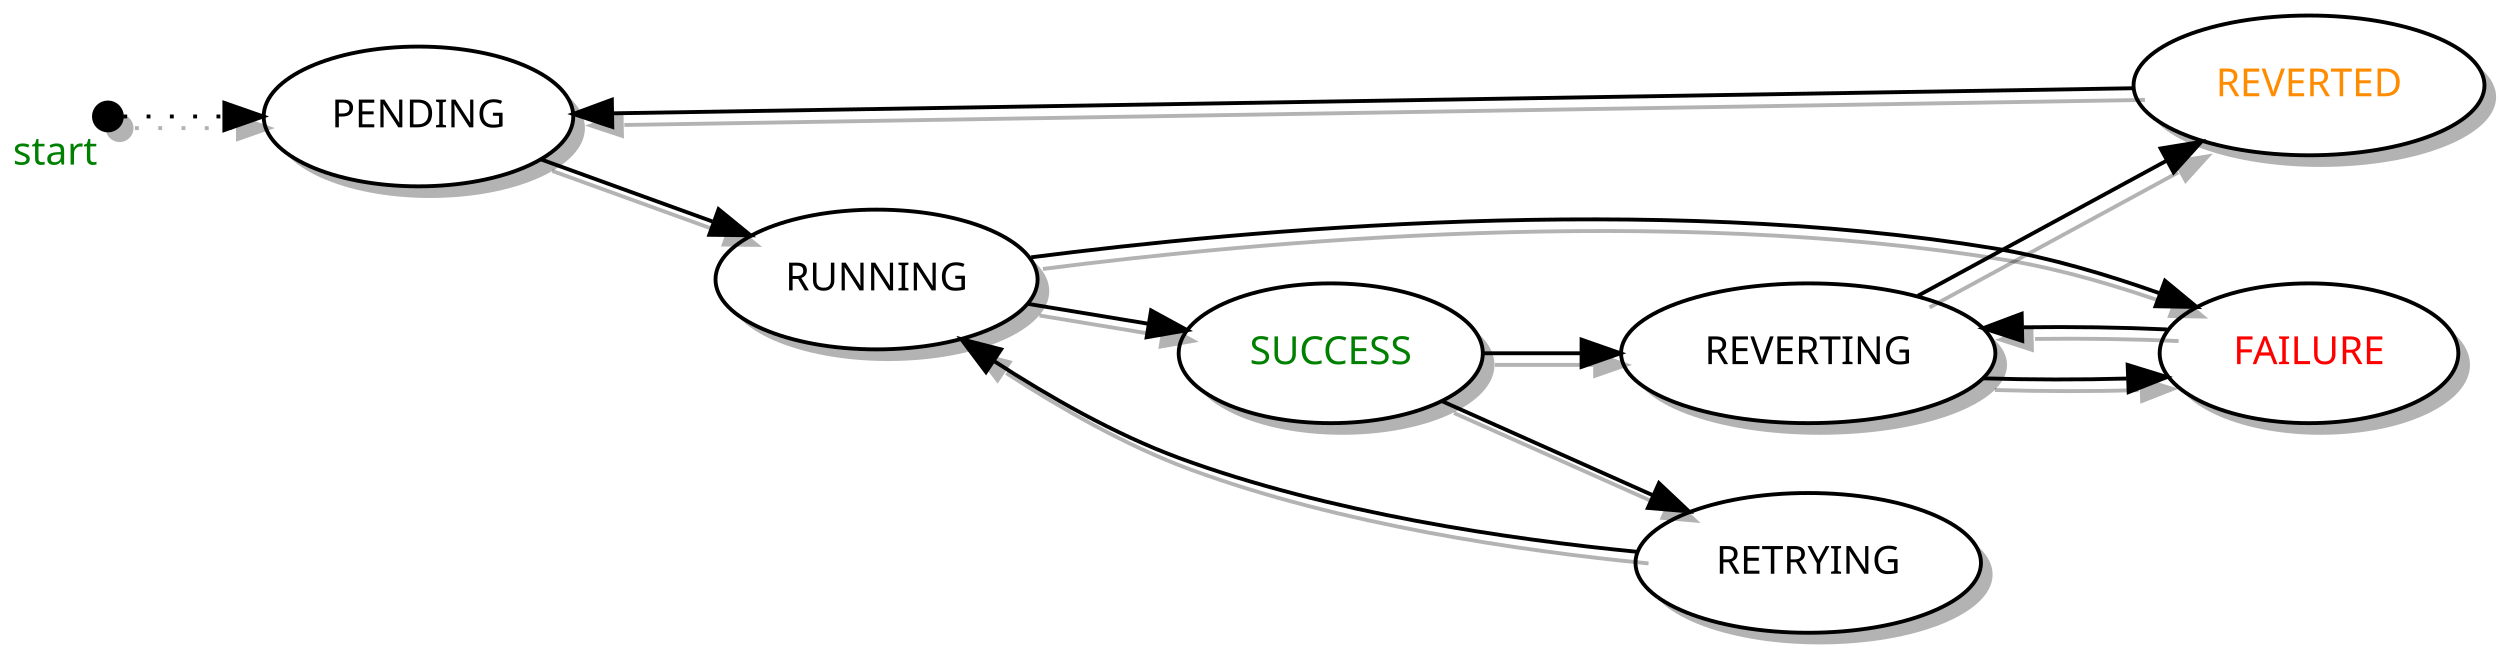
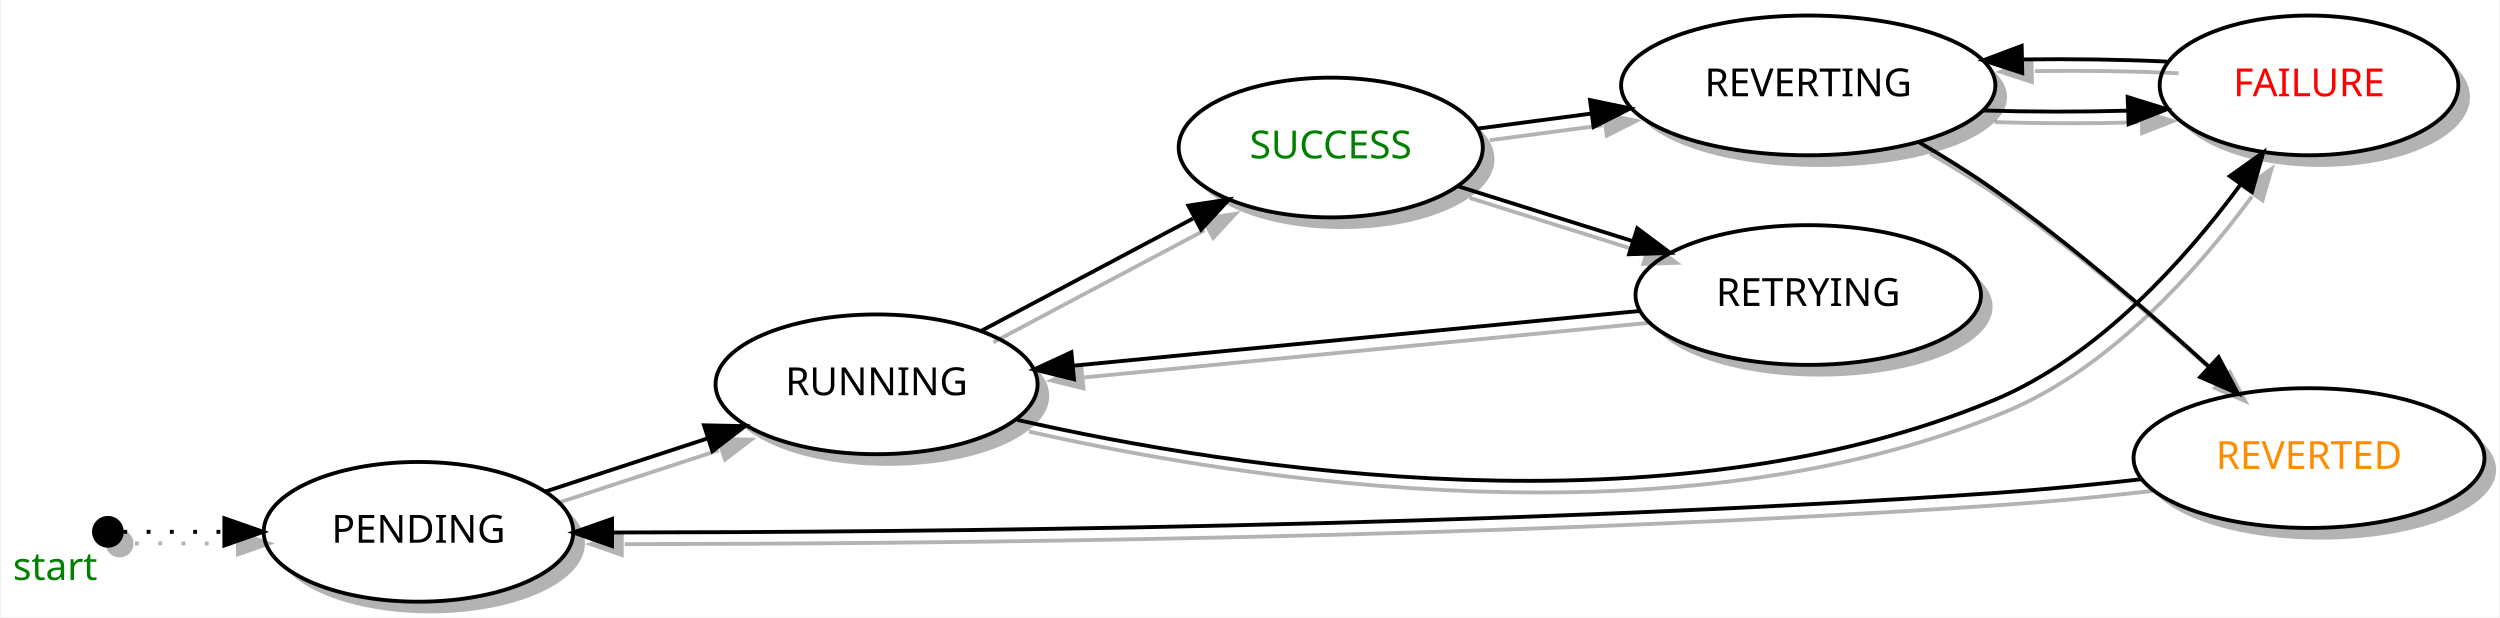
- <svg xmlns="http://www.w3.org/2000/svg" width="644pt" height="167pt" viewBox="0.00 0.00 643.60 167.00" preserveAspectRatio="xMidYMid meet" zoomAndPan="magnify" version="1.1" contentScriptType="application/ecmascript" contentStyleType="text/css">
+ <svg xmlns="http://www.w3.org/2000/svg" width="644pt" height="159pt" viewBox="0.00 0.00 643.60 159.00" preserveAspectRatio="xMidYMid meet" zoomAndPan="magnify" version="1.1" contentScriptType="application/ecmascript" contentStyleType="text/css">
  <defs>
    <linearGradient id="white" x1="0%" y1="0%" x2="0%" y2="0%">
      <stop offset="0%" style="stop-color:rgb(255,255,255);stop-opacity:1" />
    </linearGradient>
    <linearGradient id="black" x1="0%" y1="0%" x2="0%" y2="0%">
      <stop offset="0%" style="stop-color:rgb(0,0,0);stop-opacity:1" />
    </linearGradient>
    <linearGradient id="aquamarine" x1="0%" y1="0%" x2="100%" y2="100%">
      <stop offset="0%" style="stop-color:rgb(255,255,255);stop-opacity:1" />
      <stop offset="100%" style="stop-color:rgb(127,255,212);stop-opacity:1" />
    </linearGradient>
    <linearGradient id="azure" x1="0%" y1="0%" x2="100%" y2="100%">
      <stop offset="0%" style="stop-color:rgb(255,255,255);stop-opacity:1" />
      <stop offset="100%" style="stop-color:rgb(240,255,255);stop-opacity:1" />
    </linearGradient>
    <linearGradient id="blue" x1="0%" y1="0%" x2="100%" y2="100%">
      <stop offset="0%" style="stop-color:rgb(255,255,255);stop-opacity:1" />
      <stop offset="100%" style="stop-color:rgb(0,0,255);stop-opacity:1" />
    </linearGradient>
    <linearGradient id="blueviolet" x1="0%" y1="0%" x2="100%" y2="100%">
      <stop offset="0%" style="stop-color:rgb(255,255,255);stop-opacity:1" />
      <stop offset="100%" style="stop-color:rgb(138,43,226);stop-opacity:1" />
    </linearGradient>
    <linearGradient id="brown" x1="0%" y1="0%" x2="100%" y2="100%">
      <stop offset="0%" style="stop-color:rgb(255,255,255);stop-opacity:1" />
      <stop offset="100%" style="stop-color:rgb(165,42,42);stop-opacity:1" />
    </linearGradient>
    <linearGradient id="cadetblue" x1="0%" y1="0%" x2="100%" y2="100%">
      <stop offset="0%" style="stop-color:rgb(255,255,255);stop-opacity:1" />
      <stop offset="100%" style="stop-color:rgb(95,158,160);stop-opacity:1" />
    </linearGradient>
    <linearGradient id="chocolate" x1="0%" y1="0%" x2="100%" y2="100%">
      <stop offset="0%" style="stop-color:rgb(255,255,255);stop-opacity:1" />
      <stop offset="100%" style="stop-color:rgb(210,105,30);stop-opacity:1" />
    </linearGradient>
    <linearGradient id="cornflowerblue" x1="0%" y1="0%" x2="100%" y2="100%">
      <stop offset="0%" style="stop-color:rgb(255,255,255);stop-opacity:1" />
      <stop offset="100%" style="stop-color:rgb(100,149,237);stop-opacity:1" />
    </linearGradient>
    <linearGradient id="crimson" x1="0%" y1="0%" x2="100%" y2="100%">
      <stop offset="0%" style="stop-color:rgb(255,255,255);stop-opacity:1" />
      <stop offset="100%" style="stop-color:rgb(220,20,60);stop-opacity:1" />
    </linearGradient>
    <linearGradient id="cyan" x1="0%" y1="0%" x2="100%" y2="100%">
      <stop offset="0%" style="stop-color:rgb(255,255,255);stop-opacity:1" />
      <stop offset="100%" style="stop-color:rgb(0,255,255);stop-opacity:1" />
    </linearGradient>
    <linearGradient id="darkgreen" x1="0%" y1="0%" x2="100%" y2="100%">
      <stop offset="0%" style="stop-color:rgb(255,255,255);stop-opacity:1" />
      <stop offset="100%" style="stop-color:rgb(0,100,0);stop-opacity:1" />
    </linearGradient>
    <linearGradient id="darkorange" x1="0%" y1="0%" x2="100%" y2="100%">
      <stop offset="0%" style="stop-color:rgb(255,255,255);stop-opacity:1" />
      <stop offset="100%" style="stop-color:rgb(255,140,0);stop-opacity:1" />
    </linearGradient>
    <linearGradient id="gold" x1="0%" y1="0%" x2="100%" y2="100%">
      <stop offset="0%" style="stop-color:rgb(255,255,255);stop-opacity:1" />
      <stop offset="100%" style="stop-color:rgb(255,215,0);stop-opacity:1" />
    </linearGradient>
    <linearGradient id="gray" x1="0%" y1="0%" x2="100%" y2="100%">
      <stop offset="0%" style="stop-color:rgb(255,255,255);stop-opacity:1" />
      <stop offset="100%" style="stop-color:rgb(192,192,192);stop-opacity:1" />
    </linearGradient>
    <linearGradient id="greenyellow" x1="0%" y1="0%" x2="100%" y2="100%">
      <stop offset="0%" style="stop-color:rgb(255,255,255);stop-opacity:1" />
      <stop offset="100%" style="stop-color:rgb(173,255,47);stop-opacity:1" />
    </linearGradient>
    <linearGradient id="green" x1="0%" y1="0%" x2="100%" y2="100%">
      <stop offset="0%" style="stop-color:rgb(255,255,255);stop-opacity:1" />
      <stop offset="100%" style="stop-color:rgb(0,255,0);stop-opacity:1" />
    </linearGradient>
    <linearGradient id="grey" x1="0%" y1="0%" x2="100%" y2="100%">
      <stop offset="0%" style="stop-color:rgb(255,255,255);stop-opacity:1" />
      <stop offset="100%" style="stop-color:rgb(192,192,192);stop-opacity:1" />
    </linearGradient>
    <linearGradient id="hotpink" x1="0%" y1="0%" x2="100%" y2="100%">
      <stop offset="0%" style="stop-color:rgb(255,255,255);stop-opacity:1" />
      <stop offset="100%" style="stop-color:rgb(255,105,180);stop-opacity:1" />
    </linearGradient>
    <linearGradient id="indianred" x1="0%" y1="0%" x2="100%" y2="100%">
      <stop offset="0%" style="stop-color:rgb(255,255,255);stop-opacity:1" />
      <stop offset="100%" style="stop-color:rgb(205,92,92);stop-opacity:1" />
    </linearGradient>
    <linearGradient id="indigo" x1="0%" y1="0%" x2="100%" y2="100%">
      <stop offset="0%" style="stop-color:rgb(255,255,255);stop-opacity:1" />
      <stop offset="100%" style="stop-color:rgb(75,0,130);stop-opacity:1" />
    </linearGradient>
    <linearGradient id="lavender" x1="0%" y1="0%" x2="100%" y2="100%">
      <stop offset="0%" style="stop-color:rgb(255,255,255);stop-opacity:1" />
      <stop offset="100%" style="stop-color:rgb(230,230,250);stop-opacity:1" />
    </linearGradient>
    <linearGradient id="lightblue" x1="0%" y1="0%" x2="100%" y2="100%">
      <stop offset="0%" style="stop-color:rgb(255,255,255);stop-opacity:1" />
      <stop offset="100%" style="stop-color:rgb(173,216,230);stop-opacity:1" />
    </linearGradient>
    <linearGradient id="lightgray" x1="0%" y1="0%" x2="100%" y2="100%">
      <stop offset="0%" style="stop-color:rgb(255,255,255);stop-opacity:1" />
      <stop offset="100%" style="stop-color:rgb(211,211,211);stop-opacity:1" />
    </linearGradient>
    <linearGradient id="lightgrey" x1="0%" y1="0%" x2="100%" y2="100%">
      <stop offset="0%" style="stop-color:rgb(255,255,255);stop-opacity:1" />
      <stop offset="100%" style="stop-color:rgb(211,211,211);stop-opacity:1" />
    </linearGradient>
    <linearGradient id="magenta" x1="0%" y1="0%" x2="100%" y2="100%">
      <stop offset="0%" style="stop-color:rgb(255,255,255);stop-opacity:1" />
      <stop offset="100%" style="stop-color:rgb(255,0,255);stop-opacity:1" />
    </linearGradient>
    <linearGradient id="maroon" x1="0%" y1="0%" x2="100%" y2="100%">
      <stop offset="0%" style="stop-color:rgb(255,255,255);stop-opacity:1" />
      <stop offset="100%" style="stop-color:rgb(176,48,96);stop-opacity:1" />
    </linearGradient>
    <linearGradient id="mediumblue" x1="0%" y1="0%" x2="100%" y2="100%">
      <stop offset="0%" style="stop-color:rgb(255,255,255);stop-opacity:1" />
      <stop offset="100%" style="stop-color:rgb(0,0,205);stop-opacity:1" />
    </linearGradient>
    <linearGradient id="mediumpurple" x1="0%" y1="0%" x2="100%" y2="100%">
      <stop offset="0%" style="stop-color:rgb(255,255,255);stop-opacity:1" />
      <stop offset="100%" style="stop-color:rgb(147,112,219);stop-opacity:1" />
    </linearGradient>
    <linearGradient id="orange" x1="0%" y1="0%" x2="100%" y2="100%">
      <stop offset="0%" style="stop-color:rgb(255,255,255);stop-opacity:1" />
      <stop offset="100%" style="stop-color:rgb(255,165,0);stop-opacity:1" />
    </linearGradient>
    <linearGradient id="pink" x1="0%" y1="0%" x2="100%" y2="100%">
      <stop offset="0%" style="stop-color:rgb(255,255,255);stop-opacity:1" />
      <stop offset="100%" style="stop-color:rgb(255,192,203);stop-opacity:1" />
    </linearGradient>
    <linearGradient id="purple" x1="0%" y1="0%" x2="100%" y2="100%">
      <stop offset="0%" style="stop-color:rgb(255,255,255);stop-opacity:1" />
      <stop offset="100%" style="stop-color:rgb(160,32,240);stop-opacity:1" />
    </linearGradient>
    <linearGradient id="red" x1="0%" y1="0%" x2="100%" y2="100%">
      <stop offset="0%" style="stop-color:rgb(255,255,255);stop-opacity:1" />
      <stop offset="100%" style="stop-color:rgb(255,0,0);stop-opacity:1" />
    </linearGradient>
    <linearGradient id="steelblue" x1="0%" y1="0%" x2="100%" y2="100%">
      <stop offset="0%" style="stop-color:rgb(255,255,255);stop-opacity:1" />
      <stop offset="100%" style="stop-color:rgb(70,130,180);stop-opacity:1" />
    </linearGradient>
    <linearGradient id="violet" x1="0%" y1="0%" x2="100%" y2="100%">
      <stop offset="0%" style="stop-color:rgb(255,255,255);stop-opacity:1" />
      <stop offset="100%" style="stop-color:rgb(238,130,238);stop-opacity:1" />
    </linearGradient>
    <linearGradient id="yellow" x1="0%" y1="0%" x2="100%" y2="100%">
      <stop offset="0%" style="stop-color:rgb(255,255,255);stop-opacity:1" />
      <stop offset="100%" style="stop-color:rgb(255,255,0);stop-opacity:1" />
    </linearGradient>
    <linearGradient id="none" x1="0%" y1="0%" x2="100%" y2="100%">
      <stop offset="0%" style="stop-color:rgb(255,255,255);stop-opacity:1" />
      <stop offset="100%" style="stop-color:rgb(255,255,255);stop-opacity:1" />
    </linearGradient>
  </defs>
-   <g id="graph0" class="graph" transform="scale(1 1) rotate(0) translate(4 163)">
-     <polygon fill="white" stroke="white" points="-4,4 -4,-163 639.6,-163 639.6,4 -4,4" />
+   <g id="graph0" class="graph" transform="scale(1 1) rotate(0) translate(4 155)">
+     <polygon fill="white" stroke="none" points="-4,4 -4,-155 639.6,-155 639.6,4 -4,4" />
    <g id="node1" class="node">
-       <ellipse fill="none" stroke="black" cx="103.6" cy="-133" rx="39.877" ry="18" style="fill: black; stroke: none; fill-opacity:0.3" transform="translate(3,3)" />
-       <ellipse fill="none" stroke="black" cx="103.6" cy="-133" rx="39.877" ry="18" style="fill:url(#none);stroke:black;" />
-       <text text-anchor="middle" x="103.6" y="-130.2" font-family="Times,serif" font-size="11.00" style="font-size:10px; font-family:Verdana">PENDING</text>
+       <ellipse fill="none" stroke="black" cx="103.6" cy="-18" rx="39.877" ry="18" style="fill: black; stroke: none; fill-opacity:0.3" transform="translate(3,3)" />
+       <ellipse fill="none" stroke="black" cx="103.6" cy="-18" rx="39.877" ry="18" style="fill: url(#none);stroke: black;" />
+       <text text-anchor="middle" x="103.6" y="-15.2" font-family="Times,serif" font-size="11.00" style="font-size:10px; font-family:sans-serif;">PENDING</text>
    </g>
    <g id="node2" class="node">
-       <ellipse fill="none" stroke="black" cx="221.6" cy="-91" rx="41.485" ry="18" style="fill: black; stroke: none; fill-opacity:0.3" transform="translate(3,3)" />
-       <ellipse fill="none" stroke="black" cx="221.6" cy="-91" rx="41.485" ry="18" style="fill:url(#none);stroke:black;" />
-       <text text-anchor="middle" x="221.6" y="-88.2" font-family="Times,serif" font-size="11.00" style="font-size:10px; font-family:Verdana">RUNNING</text>
+       <ellipse fill="none" stroke="black" cx="221.6" cy="-56" rx="41.485" ry="18" style="fill: black; stroke: none; fill-opacity:0.3" transform="translate(3,3)" />
+       <ellipse fill="none" stroke="black" cx="221.6" cy="-56" rx="41.485" ry="18" style="fill: url(#none);stroke: black;" />
+       <text text-anchor="middle" x="221.6" y="-53.2" font-family="Times,serif" font-size="11.00" style="font-size:10px; font-family:sans-serif;">RUNNING</text>
    </g>
    <g id="edge1" class="edge">
-       <polygon fill="black" stroke="black" points="180.902,-109.096 189.113,-102.4 178.519,-102.514 180.902,-109.096" style="fill: black; stroke: none; fill-opacity:0.3" transform="translate(3,3)" />
-       <path fill="none" stroke="black" d="M135.078,-121.965C148.604,-117.068 164.729,-111.229 179.314,-105.949" style="fill: none; stroke: black; stroke-opacity:0.3" transform="translate(3,3)" />
-       <polygon fill="black" stroke="black" points="180.902,-109.096 189.113,-102.4 178.519,-102.514 180.902,-109.096" style="fill:url(#black);stroke:black;" />
-       <path fill="none" stroke="black" d="M135.078,-121.965C148.604,-117.068 164.729,-111.229 179.314,-105.949" />
+       <polygon fill="black" stroke="black" points="177.135,-45.444 187.727,-45.231 179.314,-38.792 177.135,-45.444" style="fill: black; stroke: none; fill-opacity:0.3" transform="translate(3,3)" />
+       <path fill="none" stroke="black" d="M136.298,-28.384C149.145,-32.592 164.176,-37.516 177.96,-42.032" style="fill: none; stroke: black; stroke-opacity:0.3" transform="translate(3,3)" />
+       <polygon fill="black" stroke="black" points="177.135,-45.444 187.727,-45.231 179.314,-38.792 177.135,-45.444" style="fill: url(#black);stroke: black;" />
+       <path fill="none" stroke="black" d="M136.298,-28.384C149.145,-32.592 164.176,-37.516 177.96,-42.032" />
    </g>
    <g id="node3" class="node">
-       <ellipse fill="none" stroke="black" cx="338.6" cy="-72" rx="39.174" ry="18" style="fill: black; stroke: none; fill-opacity:0.3" transform="translate(3,3)" />
-       <ellipse fill="none" stroke="black" cx="338.6" cy="-72" rx="39.174" ry="18" style="fill:url(#none);stroke:black;" />
-       <text text-anchor="middle" x="338.6" y="-69.2" font-family="Times,serif" font-size="11.00" fill="green" style="font-size:10px; font-family:Verdana">SUCCESS</text>
+       <ellipse fill="none" stroke="black" cx="338.6" cy="-117" rx="39.174" ry="18" style="fill: black; stroke: none; fill-opacity:0.3" transform="translate(3,3)" />
+       <ellipse fill="none" stroke="black" cx="338.6" cy="-117" rx="39.174" ry="18" style="fill: url(#none);stroke: black;" />
+       <text text-anchor="middle" x="338.6" y="-114.2" font-family="Times,serif" font-size="11.00" fill="green" style="font-size:10px; font-family:sans-serif;">SUCCESS</text>
+     </g>
+     <g id="edge10" class="edge">
+       <polygon fill="black" stroke="black" points="301.924,-102.038 312.398,-103.632 305.204,-95.854 301.924,-102.038" style="fill: black; stroke: none; fill-opacity:0.3" transform="translate(3,3)" />
+       <path fill="none" stroke="black" d="M248.695,-69.842C264.799,-78.384 285.643,-89.44 303.1,-98.7" style="fill: none; stroke: black; stroke-opacity:0.3" transform="translate(3,3)" />
+       <polygon fill="black" stroke="black" points="301.924,-102.038 312.398,-103.632 305.204,-95.854 301.924,-102.038" style="fill: url(#black);stroke: black;" />
+       <path fill="none" stroke="black" d="M248.695,-69.842C264.799,-78.384 285.643,-89.44 303.1,-98.7" />
+     </g>
+     <g id="node6" class="node">
+       <ellipse fill="none" stroke="black" cx="590.6" cy="-133" rx="38.471" ry="18" style="fill: black; stroke: none; fill-opacity:0.3" transform="translate(3,3)" />
+       <ellipse fill="none" stroke="black" cx="590.6" cy="-133" rx="38.471" ry="18" style="fill: url(#none);stroke: black;" />
+       <text text-anchor="middle" x="590.6" y="-130.2" font-family="Times,serif" font-size="11.00" fill="red" style="font-size:10px; font-family:sans-serif;">FAILURE</text>
+     </g>
+     <g id="edge9" class="edge">
+       <polygon fill="black" stroke="black" points="570.2,-109.624 578.84,-115.756 575.91,-105.574 570.2,-109.624" style="fill: black; stroke: none; fill-opacity:0.3" transform="translate(3,3)" />
+       <path fill="none" stroke="black" d="M257.86,-46.84C313.747,-34.181 424.999,-16.649 509.6,-52 536.327,-63.168 558.671,-88.096 572.892,-107.368" style="fill: none; stroke: black; stroke-opacity:0.3" transform="translate(3,3)" />
+       <polygon fill="black" stroke="black" points="570.2,-109.624 578.84,-115.756 575.91,-105.574 570.2,-109.624" style="fill: url(#black);stroke: black;" />
+       <path fill="none" stroke="black" d="M257.86,-46.84C313.747,-34.181 424.999,-16.649 509.6,-52 536.327,-63.168 558.671,-88.096 572.892,-107.368" />
+     </g>
+     <g id="node4" class="node">
+       <ellipse fill="none" stroke="black" cx="461.6" cy="-79" rx="44.498" ry="18" style="fill: black; stroke: none; fill-opacity:0.3" transform="translate(3,3)" />
+       <ellipse fill="none" stroke="black" cx="461.6" cy="-79" rx="44.498" ry="18" style="fill: url(#none);stroke: black;" />
+       <text text-anchor="middle" x="461.6" y="-76.2" font-family="Times,serif" font-size="11.00" style="font-size:10px; font-family:sans-serif;">RETRYING</text>
+     </g>
+     <g id="edge2" class="edge">
+       <polygon fill="black" stroke="black" points="417.556,-96.187 426.048,-89.851 415.458,-89.508 417.556,-96.187" style="fill: black; stroke: none; fill-opacity:0.3" transform="translate(3,3)" />
+       <path fill="none" stroke="black" d="M371.391,-107.016C385.177,-102.687 401.55,-97.544 416.484,-92.855" style="fill: none; stroke: black; stroke-opacity:0.3" transform="translate(3,3)" />
+       <polygon fill="black" stroke="black" points="417.556,-96.187 426.048,-89.851 415.458,-89.508 417.556,-96.187" style="fill: url(#black);stroke: black;" />
+       <path fill="none" stroke="black" d="M371.391,-107.016C385.177,-102.687 401.55,-97.544 416.484,-92.855" />
+     </g>
+     <g id="node5" class="node">
+       <ellipse fill="none" stroke="black" cx="461.6" cy="-133" rx="48.214" ry="18" style="fill: black; stroke: none; fill-opacity:0.3" transform="translate(3,3)" />
+       <ellipse fill="none" stroke="black" cx="461.6" cy="-133" rx="48.214" ry="18" style="fill: url(#none);stroke: black;" />
+       <text text-anchor="middle" x="461.6" y="-130.2" font-family="Times,serif" font-size="11.00" style="font-size:10px; font-family:sans-serif;">REVERTING</text>
+     </g>
+     <g id="edge3" class="edge">
+       <polygon fill="black" stroke="black" points="405.392,-129.23 415.764,-127.071 406.309,-122.291 405.392,-129.23" style="fill: black; stroke: none; fill-opacity:0.3" transform="translate(3,3)" />
+       <path fill="none" stroke="black" d="M376.561,-121.887C385.743,-123.102 395.782,-124.429 405.623,-125.73" style="fill: none; stroke: black; stroke-opacity:0.3" transform="translate(3,3)" />
+       <polygon fill="black" stroke="black" points="405.392,-129.23 415.764,-127.071 406.309,-122.291 405.392,-129.23" style="fill: url(#black);stroke: black;" />
+       <path fill="none" stroke="black" d="M376.561,-121.887C385.743,-123.102 395.782,-124.429 405.623,-125.73" />
+     </g>
+     <g id="edge4" class="edge">
+       <polygon fill="black" stroke="black" points="272.458,-57.302 262.168,-59.824 271.785,-64.27 272.458,-57.302" style="fill: black; stroke: none; fill-opacity:0.3" transform="translate(3,3)" />
+       <path fill="none" stroke="black" d="M418.124,-74.895C377.203,-70.941 315.316,-64.96 272.165,-60.79" style="fill: none; stroke: black; stroke-opacity:0.3" transform="translate(3,3)" />
+       <polygon fill="black" stroke="black" points="272.458,-57.302 262.168,-59.824 271.785,-64.27 272.458,-57.302" style="fill: url(#black);stroke: black;" />
+       <path fill="none" stroke="black" d="M418.124,-74.895C377.203,-70.941 315.316,-64.96 272.165,-60.79" />
+     </g>
+     <g id="edge7" class="edge">
+       <polygon fill="black" stroke="black" points="543.885,-129.995 554.007,-126.866 544.143,-123 543.885,-129.995" style="fill: black; stroke: none; fill-opacity:0.3" transform="translate(3,3)" />
+       <path fill="none" stroke="black" d="M506.662,-126.539C518.631,-126.172 531.619,-126.154 543.687,-126.486" style="fill: none; stroke: black; stroke-opacity:0.3" transform="translate(3,3)" />
+       <polygon fill="black" stroke="black" points="543.885,-129.995 554.007,-126.866 544.143,-123 543.885,-129.995" style="fill: url(#black);stroke: black;" />
+       <path fill="none" stroke="black" d="M506.662,-126.539C518.631,-126.172 531.619,-126.154 543.687,-126.486" />
+     </g>
+     <g id="node7" class="node">
+       <ellipse fill="none" stroke="black" cx="590.6" cy="-37" rx="45.201" ry="18" style="fill: black; stroke: none; fill-opacity:0.3" transform="translate(3,3)" />
+       <ellipse fill="none" stroke="black" cx="590.6" cy="-37" rx="45.201" ry="18" style="fill: url(#none);stroke: black;" />
+       <text text-anchor="middle" x="590.6" y="-34.2" font-family="Times,serif" font-size="11.00" fill="darkorange" style="font-size:10px; font-family:sans-serif;">REVERTED</text>
+     </g>
+     <g id="edge6" class="edge">
+       <polygon fill="black" stroke="black" points="567.317,-62.997 572.288,-53.641 562.568,-57.855 567.317,-62.997" style="fill: black; stroke: none; fill-opacity:0.3" transform="translate(3,3)" />
+       <path fill="none" stroke="black" d="M489.99,-118.435C496.565,-114.622 503.458,-110.353 509.6,-106 529.096,-92.182 549.47,-74.557 564.777,-60.578" style="fill: none; stroke: black; stroke-opacity:0.3" transform="translate(3,3)" />
+       <polygon fill="black" stroke="black" points="567.317,-62.997 572.288,-53.641 562.568,-57.855 567.317,-62.997" style="fill: url(#black);stroke: black;" />
+       <path fill="none" stroke="black" d="M489.99,-118.435C496.565,-114.622 503.458,-110.353 509.6,-106 529.096,-92.182 549.47,-74.557 564.777,-60.578" />
    </g>
    <g id="edge5" class="edge">
-       <polygon fill="black" stroke="black" points="292.321,-83.028 301.616,-77.945 291.179,-76.122 292.321,-83.028" style="fill: black; stroke: none; fill-opacity:0.3" transform="translate(3,3)" />
-       <path fill="none" stroke="black" d="M260.574,-84.726C270.486,-83.088 281.276,-81.306 291.557,-79.607" style="fill: none; stroke: black; stroke-opacity:0.3" transform="translate(3,3)" />
-       <polygon fill="black" stroke="black" points="292.321,-83.028 301.616,-77.945 291.179,-76.122 292.321,-83.028" style="fill:url(#black);stroke:black;" />
-       <path fill="none" stroke="black" d="M260.574,-84.726C270.486,-83.088 281.276,-81.306 291.557,-79.607" />
-     </g>
-     <g id="node6" class="node">
-       <ellipse fill="none" stroke="black" cx="590.6" cy="-72" rx="38.471" ry="18" style="fill: black; stroke: none; fill-opacity:0.3" transform="translate(3,3)" />
-       <ellipse fill="none" stroke="black" cx="590.6" cy="-72" rx="38.471" ry="18" style="fill:url(#none);stroke:black;" />
-       <text text-anchor="middle" x="590.6" y="-69.2" font-family="Times,serif" font-size="11.00" fill="red" style="font-size:10px; font-family:Verdana">FAILURE</text>
-     </g>
-     <g id="edge6" class="edge">
-       <polygon fill="black" stroke="black" points="553.498,-90.675 561.664,-83.925 551.071,-84.109 553.498,-90.675" style="fill: black; stroke: none; fill-opacity:0.3" transform="translate(3,3)" />
-       <path fill="none" stroke="black" d="M261.444,-96.719C316.907,-103.839 421.801,-113.417 509.6,-99 523.778,-96.672 538.826,-92.169 552.001,-87.497" style="fill: none; stroke: black; stroke-opacity:0.3" transform="translate(3,3)" />
-       <polygon fill="black" stroke="black" points="553.498,-90.675 561.664,-83.925 551.071,-84.109 553.498,-90.675" style="fill:url(#black);stroke:black;" />
-       <path fill="none" stroke="black" d="M261.444,-96.719C316.907,-103.839 421.801,-113.417 509.6,-99 523.778,-96.672 538.826,-92.169 552.001,-87.497" />
-     </g>
-     <g id="node4" class="node">
-       <ellipse fill="none" stroke="black" cx="461.6" cy="-18" rx="44.498" ry="18" style="fill: black; stroke: none; fill-opacity:0.3" transform="translate(3,3)" />
-       <ellipse fill="none" stroke="black" cx="461.6" cy="-18" rx="44.498" ry="18" style="fill:url(#none);stroke:black;" />
-       <text text-anchor="middle" x="461.6" y="-15.2" font-family="Times,serif" font-size="11.00" style="font-size:10px; font-family:Verdana">RETRYING</text>
-     </g>
-     <g id="edge2" class="edge">
-       <polygon fill="black" stroke="black" points="423.149,-38.546 430.855,-31.275 420.296,-32.154 423.149,-38.546" style="fill: black; stroke: none; fill-opacity:0.3" transform="translate(3,3)" />
-       <path fill="none" stroke="black" d="M367.36,-59.611C383.373,-52.465 403.764,-43.365 421.391,-35.498" style="fill: none; stroke: black; stroke-opacity:0.3" transform="translate(3,3)" />
-       <polygon fill="black" stroke="black" points="423.149,-38.546 430.855,-31.275 420.296,-32.154 423.149,-38.546" style="fill:url(#black);stroke:black;" />
-       <path fill="none" stroke="black" d="M367.36,-59.611C383.373,-52.465 403.764,-43.365 421.391,-35.498" />
-     </g>
-     <g id="node5" class="node">
-       <ellipse fill="none" stroke="black" cx="461.6" cy="-72" rx="48.214" ry="18" style="fill: black; stroke: none; fill-opacity:0.3" transform="translate(3,3)" />
-       <ellipse fill="none" stroke="black" cx="461.6" cy="-72" rx="48.214" ry="18" style="fill:url(#none);stroke:black;" />
-       <text text-anchor="middle" x="461.6" y="-69.2" font-family="Times,serif" font-size="11.00" style="font-size:10px; font-family:Verdana">REVERTING</text>
-     </g>
-     <g id="edge3" class="edge">
-       <polygon fill="black" stroke="black" points="403.212,-75.5 413.212,-72 403.212,-68.5 403.212,-75.5" style="fill: black; stroke: none; fill-opacity:0.3" transform="translate(3,3)" />
-       <path fill="none" stroke="black" d="M377.885,-72C385.947,-72 394.62,-72 403.209,-72" style="fill: none; stroke: black; stroke-opacity:0.3" transform="translate(3,3)" />
-       <polygon fill="black" stroke="black" points="403.212,-75.5 413.212,-72 403.212,-68.5 403.212,-75.5" style="fill:url(#black);stroke:black;" />
-       <path fill="none" stroke="black" d="M377.885,-72C385.947,-72 394.62,-72 403.209,-72" />
-     </g>
-     <g id="edge4" class="edge">
-       <polygon fill="black" stroke="black" points="249.789,-67.172 243.419,-75.638 253.678,-72.992 249.789,-67.172" style="fill: black; stroke: none; fill-opacity:0.3" transform="translate(3,3)" />
-       <path fill="none" stroke="black" d="M417.454,-20.861C384.379,-24.087 338.038,-30.867 299.6,-45 282.935,-51.127 265.84,-60.922 252.004,-69.902" style="fill: none; stroke: black; stroke-opacity:0.3" transform="translate(3,3)" />
-       <polygon fill="black" stroke="black" points="249.789,-67.172 243.419,-75.638 253.678,-72.992 249.789,-67.172" style="fill:url(#black);stroke:black;" />
-       <path fill="none" stroke="black" d="M417.454,-20.861C384.379,-24.087 338.038,-30.867 299.6,-45 282.935,-51.127 265.84,-60.922 252.004,-69.902" />
-     </g>
-     <g id="edge9" class="edge">
-       <polygon fill="black" stroke="black" points="543.885,-68.995 554.007,-65.866 544.143,-62 543.885,-68.995" style="fill: black; stroke: none; fill-opacity:0.3" transform="translate(3,3)" />
-       <path fill="none" stroke="black" d="M506.662,-65.539C518.631,-65.172 531.619,-65.154 543.687,-65.486" style="fill: none; stroke: black; stroke-opacity:0.3" transform="translate(3,3)" />
-       <polygon fill="black" stroke="black" points="543.885,-68.995 554.007,-65.866 544.143,-62 543.885,-68.995" style="fill:url(#black);stroke:black;" />
-       <path fill="none" stroke="black" d="M506.662,-65.539C518.631,-65.172 531.619,-65.154 543.687,-65.486" />
-     </g>
-     <g id="node7" class="node">
-       <ellipse fill="none" stroke="black" cx="590.6" cy="-141" rx="45.201" ry="18" style="fill: black; stroke: none; fill-opacity:0.3" transform="translate(3,3)" />
-       <ellipse fill="none" stroke="black" cx="590.6" cy="-141" rx="45.201" ry="18" style="fill:url(#none);stroke:black;" />
-       <text text-anchor="middle" x="590.6" y="-138.2" font-family="Times,serif" font-size="11.00" fill="darkorange" style="font-size:10px; font-family:Verdana">REVERTED</text>
-     </g>
-     <g id="edge10" class="edge">
-       <polygon fill="black" stroke="black" points="552.378,-124.76 562.836,-126.459 555.72,-118.61 552.378,-124.76" style="fill: black; stroke: none; fill-opacity:0.3" transform="translate(3,3)" />
-       <path fill="none" stroke="black" d="M489.845,-86.802C508.553,-96.967 533.576,-110.562 553.879,-121.593" style="fill: none; stroke: black; stroke-opacity:0.3" transform="translate(3,3)" />
-       <polygon fill="black" stroke="black" points="552.378,-124.76 562.836,-126.459 555.72,-118.61 552.378,-124.76" style="fill:url(#black);stroke:black;" />
-       <path fill="none" stroke="black" d="M489.845,-86.802C508.553,-96.967 533.576,-110.562 553.879,-121.593" />
+       <polygon fill="black" stroke="black" points="516.737,-136.181 506.662,-139.461 516.583,-143.18 516.737,-136.181" style="fill: black; stroke: none; fill-opacity:0.3" transform="translate(3,3)" />
+       <path fill="none" stroke="black" d="M554.007,-139.134C542.529,-139.675 529.533,-139.859 517.018,-139.688" style="fill: none; stroke: black; stroke-opacity:0.3" transform="translate(3,3)" />
+       <polygon fill="black" stroke="black" points="516.737,-136.181 506.662,-139.461 516.583,-143.18 516.737,-136.181" style="fill: url(#black);stroke: black;" />
+       <path fill="none" stroke="black" d="M554.007,-139.134C542.529,-139.675 529.533,-139.859 517.018,-139.688" />
    </g>
    <g id="edge8" class="edge">
-       <polygon fill="black" stroke="black" points="516.737,-75.181 506.662,-78.461 516.583,-82.18 516.737,-75.181" style="fill: black; stroke: none; fill-opacity:0.3" transform="translate(3,3)" />
-       <path fill="none" stroke="black" d="M554.007,-78.134C542.529,-78.675 529.533,-78.859 517.018,-78.688" style="fill: none; stroke: black; stroke-opacity:0.3" transform="translate(3,3)" />
-       <polygon fill="black" stroke="black" points="516.737,-75.181 506.662,-78.461 516.583,-82.18 516.737,-75.181" style="fill:url(#black);stroke:black;" />
-       <path fill="none" stroke="black" d="M554.007,-78.134C542.529,-78.675 529.533,-78.859 517.018,-78.688" />
-     </g>
-     <g id="edge7" class="edge">
-       <polygon fill="black" stroke="black" points="153.526,-130.307 143.47,-133.641 153.411,-137.306 153.526,-130.307" style="fill: black; stroke: none; fill-opacity:0.3" transform="translate(3,3)" />
-       <path fill="none" stroke="black" d="M545.34,-140.27C454.633,-138.774 248.233,-135.369 153.626,-133.809" style="fill: none; stroke: black; stroke-opacity:0.3" transform="translate(3,3)" />
-       <polygon fill="black" stroke="black" points="153.526,-130.307 143.47,-133.641 153.411,-137.306 153.526,-130.307" style="fill:url(#black);stroke:black;" />
-       <path fill="none" stroke="black" d="M545.34,-140.27C454.633,-138.774 248.233,-135.369 153.626,-133.809" />
+       <polygon fill="black" stroke="black" points="153.465,-14.331 143.466,-17.832 153.466,-21.331 153.465,-14.331" style="fill: black; stroke: none; fill-opacity:0.3" transform="translate(3,3)" />
+       <path fill="none" stroke="black" d="M547.314,-31.545C535.158,-30.166 521.871,-28.84 509.6,-28 381.429,-19.225 229.976,-17.881 153.717,-17.831" style="fill: none; stroke: black; stroke-opacity:0.3" transform="translate(3,3)" />
+       <polygon fill="black" stroke="black" points="153.465,-14.331 143.466,-17.832 153.466,-21.331 153.465,-14.331" style="fill: url(#black);stroke: black;" />
+       <path fill="none" stroke="black" d="M547.314,-31.545C535.158,-30.166 521.871,-28.84 509.6,-28 381.429,-19.225 229.976,-17.881 153.717,-17.831" />
    </g>
    <g id="node8" class="node">
-       <ellipse fill="black" stroke="black" cx="23.6" cy="-133" rx="3.6" ry="3.6" style="fill: black; stroke: none; fill-opacity:0.3" transform="translate(3,3)" />
-       <ellipse fill="black" stroke="black" cx="23.6" cy="-133" rx="3.6" ry="3.6" style="fill:url(#black);stroke:black;" />
-       <text text-anchor="middle" x="10" y="-120.6" font-family="Times,serif" font-size="11.00" fill="green" style="font-size:10px; font-family:Verdana">start</text>
+       <ellipse fill="black" stroke="black" cx="23.6" cy="-18" rx="3.6" ry="3.6" style="fill: black; stroke: none; fill-opacity:0.3" transform="translate(3,3)" />
+       <ellipse fill="black" stroke="black" cx="23.6" cy="-18" rx="3.6" ry="3.6" style="fill: url(#black);stroke: black;" />
+       <text text-anchor="middle" x="10" y="-5.6" font-family="Times,serif" font-size="11.00" fill="green" style="font-size:10px; font-family:sans-serif;">start</text>
    </g>
    <g id="edge11" class="edge">
-       <polygon fill="black" stroke="black" points="53.596,-136.5 63.596,-133 53.596,-129.5 53.596,-136.5" style="fill: black; stroke: none; fill-opacity:0.3" transform="translate(3,3)" />
-       <path fill="none" stroke="black" stroke-dasharray="1,5" d="M27.562,-133C32.34,-133 42.353,-133 53.552,-133" style="fill: none; stroke: black; stroke-opacity:0.3" transform="translate(3,3)" />
-       <polygon fill="black" stroke="black" points="53.596,-136.5 63.596,-133 53.596,-129.5 53.596,-136.5" style="fill:url(#black);stroke:black;" />
-       <path fill="none" stroke="black" stroke-dasharray="1,5" d="M27.562,-133C32.34,-133 42.353,-133 53.552,-133" />
+       <polygon fill="black" stroke="black" points="53.596,-21.5 63.596,-18 53.596,-14.5 53.596,-21.5" style="fill: black; stroke: none; fill-opacity:0.3" transform="translate(3,3)" />
+       <path fill="none" stroke="black" stroke-dasharray="1,5" d="M27.562,-18C32.34,-18 42.353,-18 53.552,-18" style="fill: none; stroke: black; stroke-opacity:0.3" transform="translate(3,3)" />
+       <polygon fill="black" stroke="black" points="53.596,-21.5 63.596,-18 53.596,-14.5 53.596,-21.5" style="fill: url(#black);stroke: black;" />
+       <path fill="none" stroke="black" stroke-dasharray="1,5" d="M27.562,-18C32.34,-18 42.353,-18 53.552,-18" />
    </g>
  </g>
</svg>
